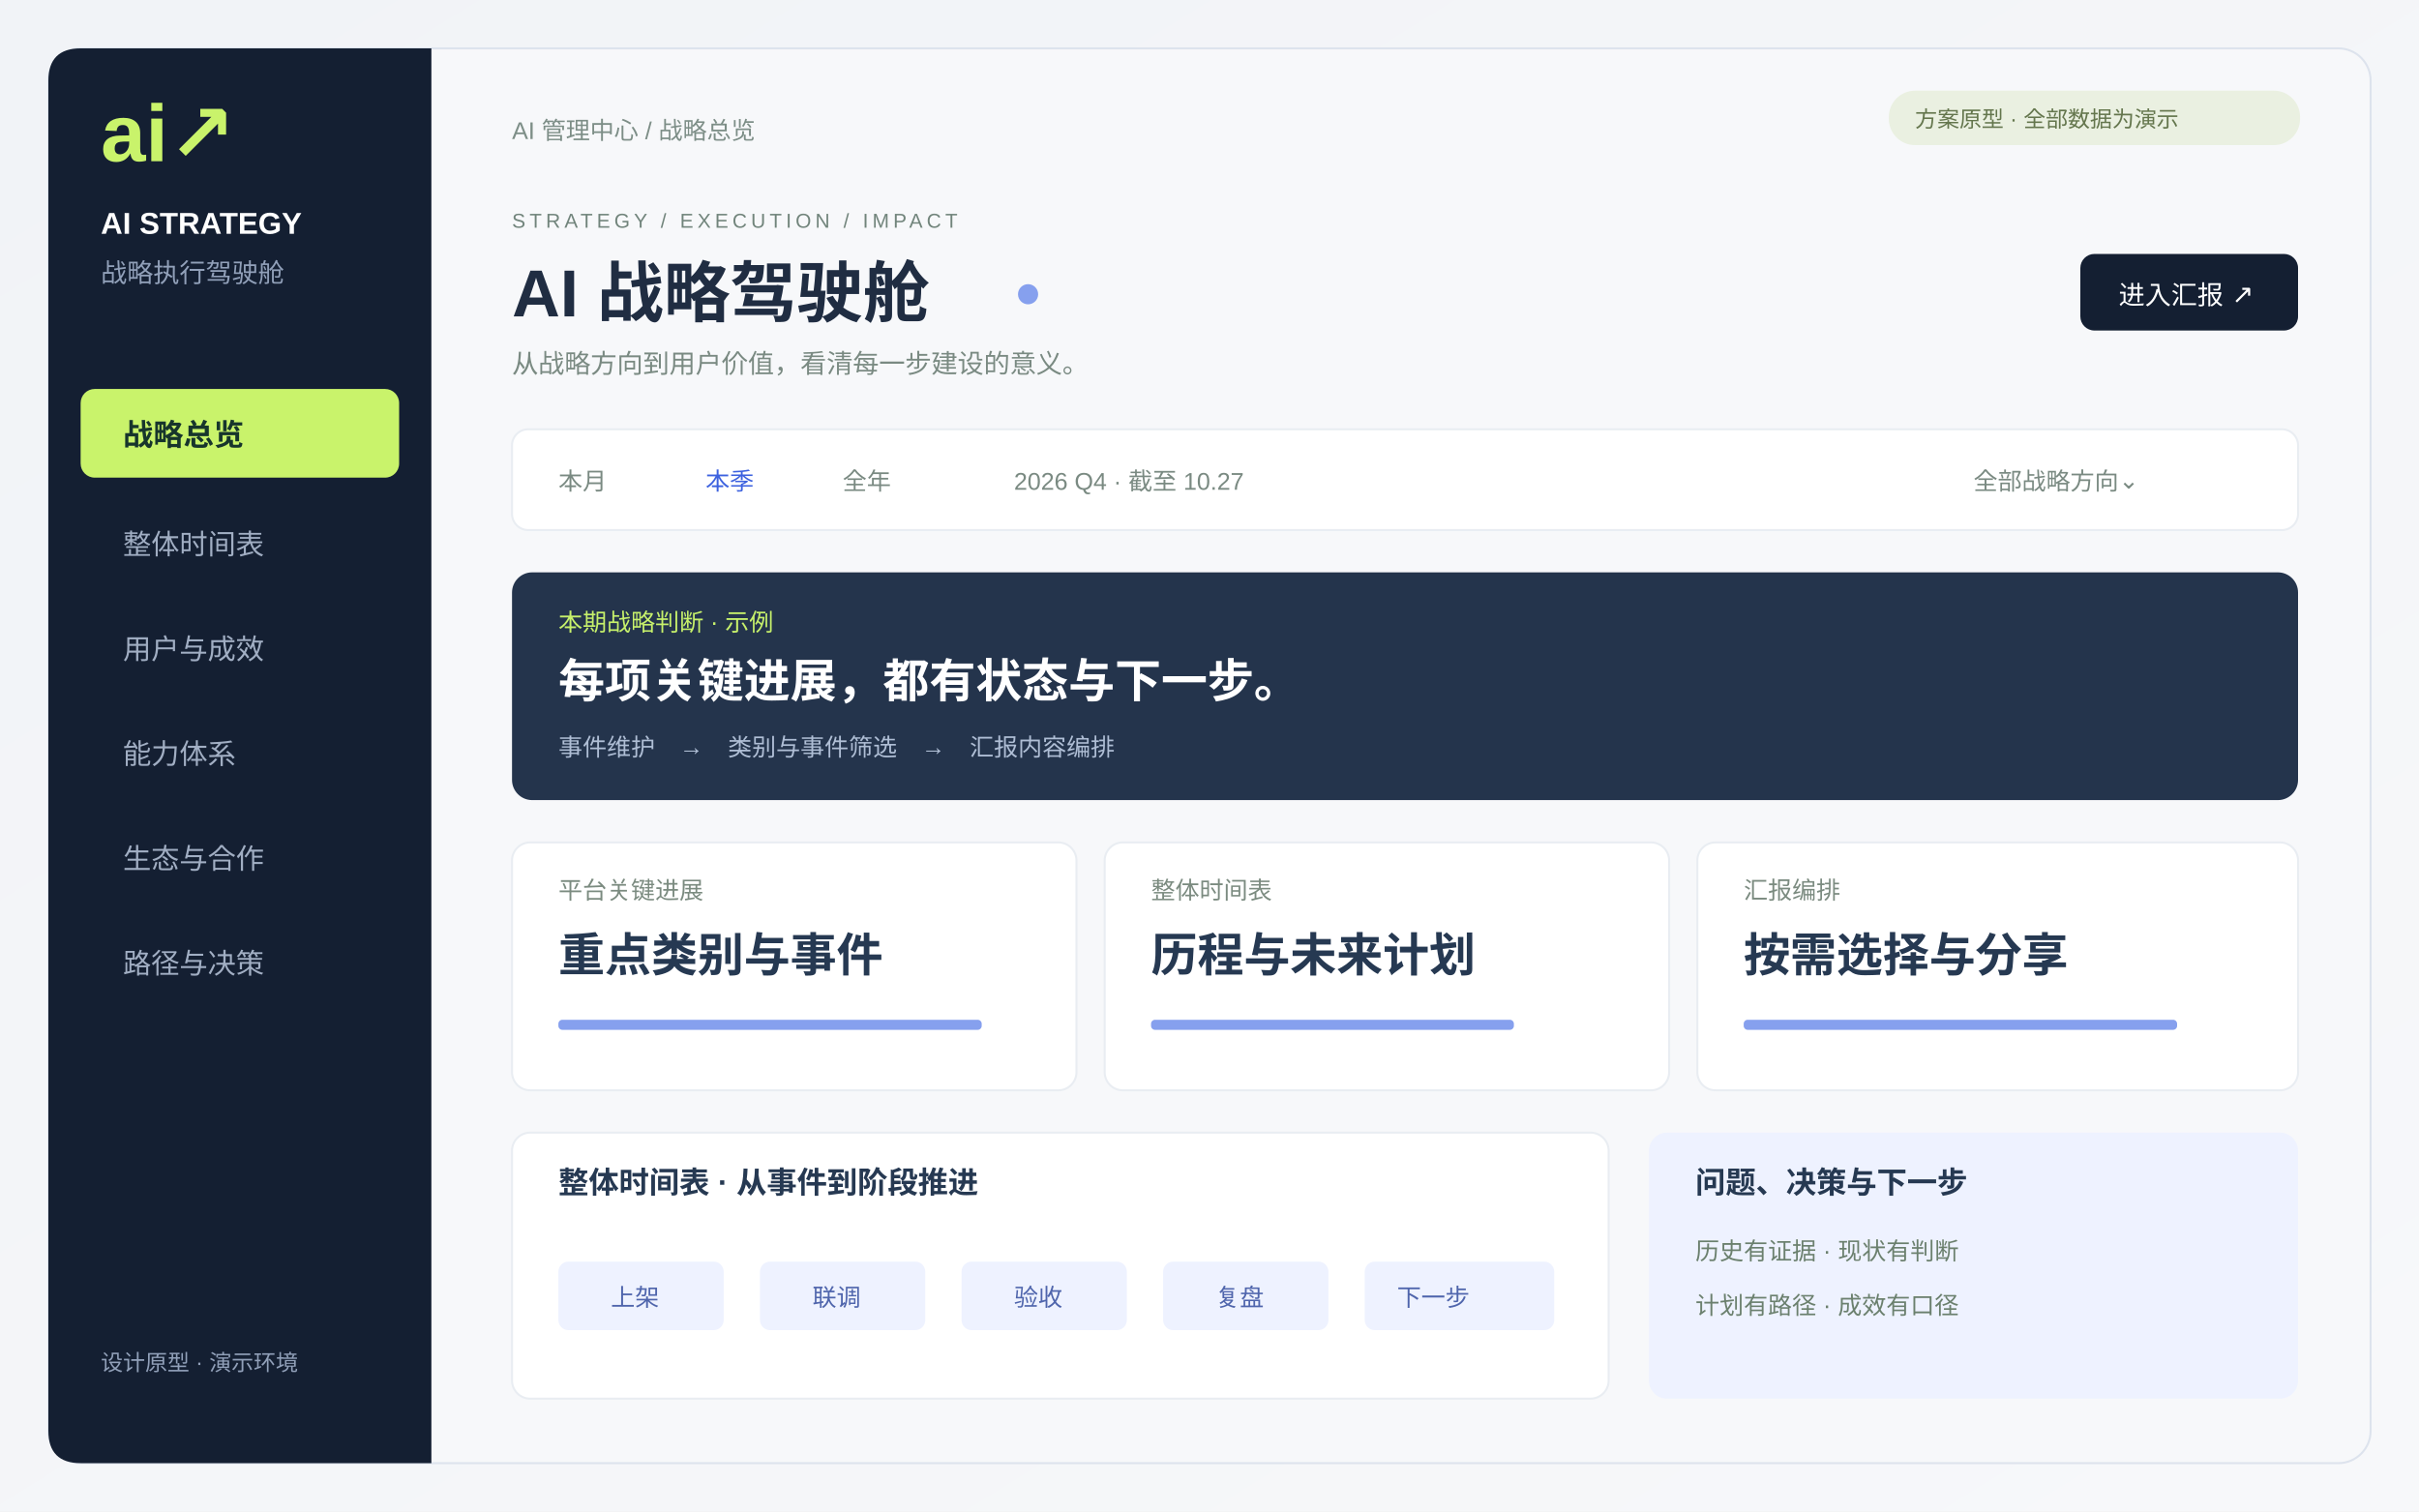
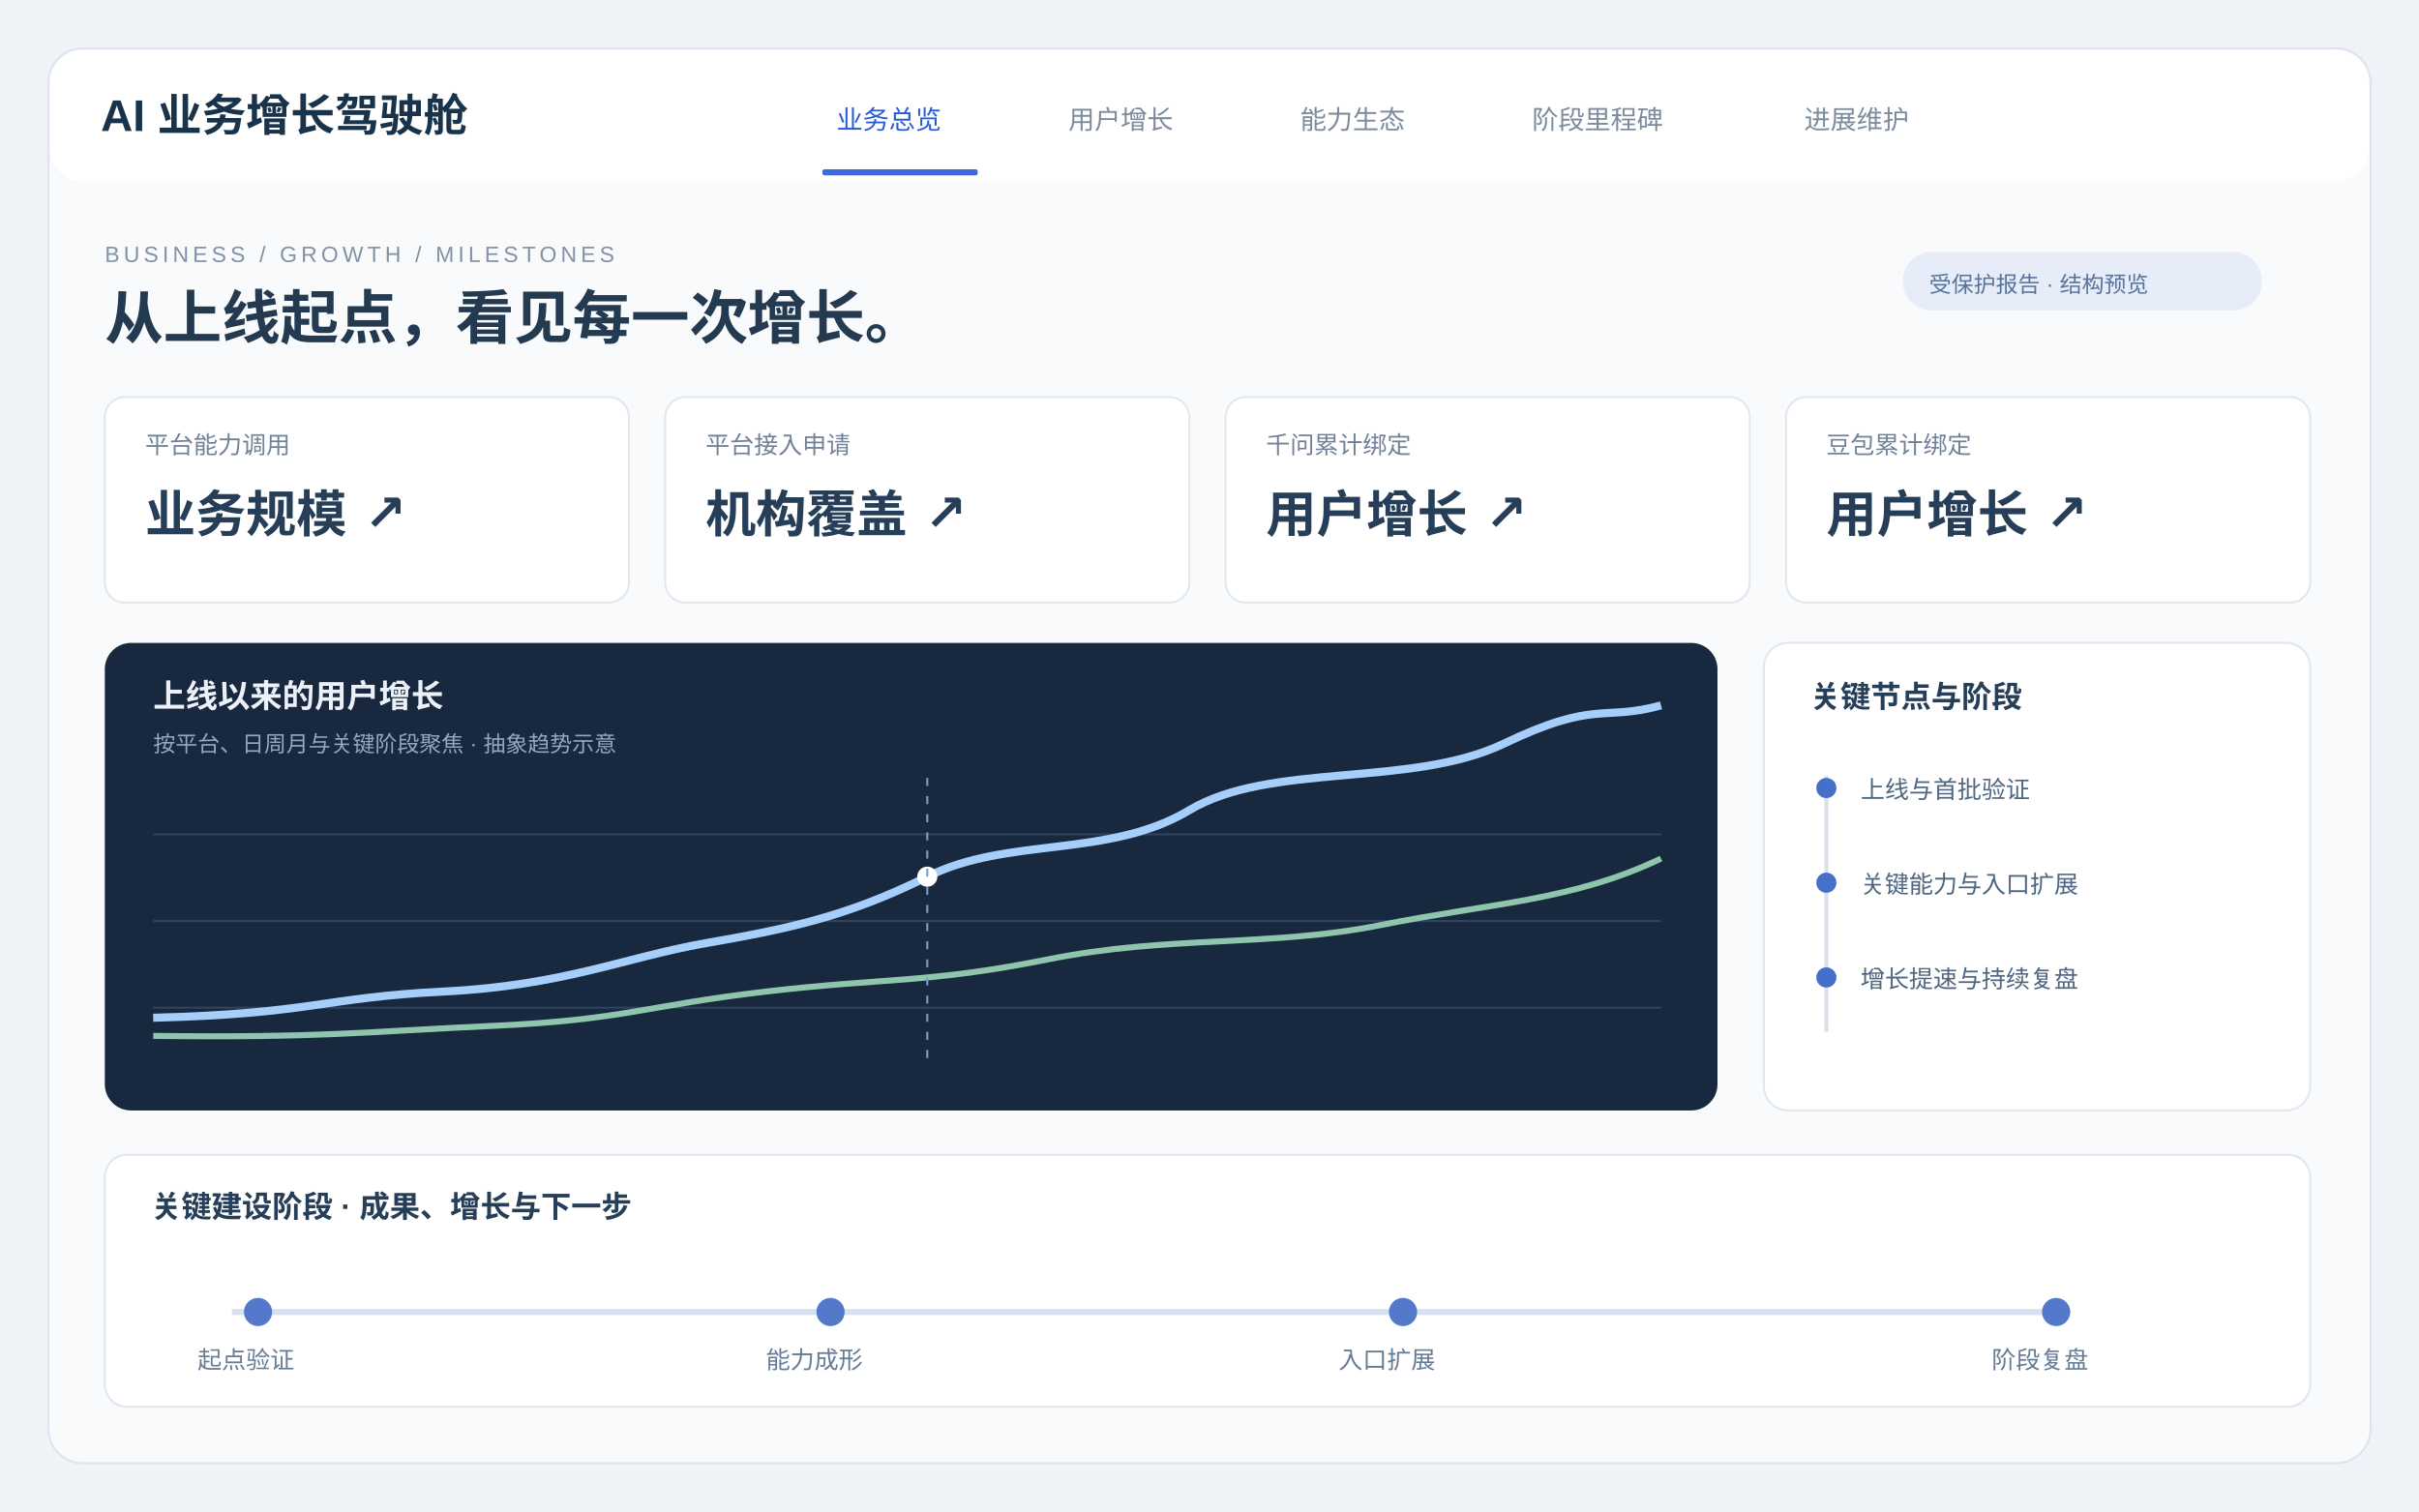
<svg xmlns="http://www.w3.org/2000/svg" width="1200" height="750" viewBox="0 0 1200 750">
-   <defs>
-     <linearGradient id="bg" x2="1" y2="1">
-       <stop stop-color="#f1f3f7" />
-       <stop offset="1" stop-color="#f7f8fa" />
-     </linearGradient>
-   </defs>
-   <rect width="1200" height="750" fill="url(#bg)" />
-   <rect x="24" y="24" width="1152" height="702" rx="16" fill="#f7f8fa" stroke="#dde3ed" />
-   <path d="M40 24h174v702H40q-16 0-16-16V40q0-16 16-16" fill="#141f32" />
+   <rect width="1200" height="750" fill="#eff2f6" />
  <g font-family="Arial, PingFang SC, Microsoft YaHei, sans-serif">
-     <text x="50" y="80" fill="#c9f36b" font-size="40" font-weight="700">ai↗</text>
-     <text x="50" y="116" fill="#fff" font-size="15" font-weight="700">AI STRATEGY</text>
-     <text x="50" y="140" fill="#91a0b9" font-size="13">战略执行驾驶舱</text>
-     <rect x="40" y="193" width="158" height="44" rx="7" fill="#c9f36b" />
-     <text x="61" y="221" fill="#17352c" font-size="15" font-weight="700">战略总览</text>
-     <g fill="#a1aec3" font-size="14">
-       <text x="61" y="275">整体时间表</text>
-       <text x="61" y="327">用户与成效</text>
-       <text x="61" y="379">能力体系</text>
-       <text x="61" y="431">生态与合作</text>
-       <text x="61" y="483">路径与决策</text>
+     <rect x="24" y="24" width="1152" height="702" rx="17" fill="#f9fafc" stroke="#dde4ef" />
+     <rect x="25" y="25" width="1150" height="65" rx="16" fill="#fff" />
+     <text x="50" y="65" font-size="22" font-weight="700" fill="#19334b">AI 业务增长驾驶舱</text>
+     <g font-size="13" fill="#7c8b9d">
+       <text x="415" y="64" fill="#285cd7">业务总览</text>
+       <text x="530" y="64">用户增长</text>
+       <text x="645" y="64">能力生态</text>
+       <text x="760" y="64">阶段里程碑</text>
+       <text x="895" y="64">进展维护</text>
    </g>
-     <text x="50" y="680" fill="#91a0b9" font-size="11">设计原型 · 演示环境</text>
-     <text x="254" y="69" fill="#7d8e87" font-size="12">AI 管理中心 / 战略总览</text>
-     <rect x="937" y="45" width="204" height="27" rx="13" fill="#eaf0e1" />
-     <text x="950" y="63" fill="#64764d" font-size="11">方案原型 · 全部数据为演示</text>
-     <text x="254" y="113" fill="#71847b" font-size="10" letter-spacing="2">STRATEGY / EXECUTION / IMPACT</text>
-     <text x="254" y="157" fill="#202d42" font-size="33" font-weight="700">AI 战略驾驶舱</text>
-     <circle cx="510" cy="146" r="5" fill="#86a0ee" />
-     <text x="254" y="185" fill="#7a8a82" font-size="13">从战略方向到用户价值，看清每一步建设的意义。</text>
-     <rect x="1032" y="126" width="108" height="38" rx="7" fill="#141f32" />
-     <text x="1051" y="151" fill="#fff" font-size="13">进入汇报 ↗</text>
-     <rect x="254" y="213" width="886" height="50" rx="8" fill="#fff" stroke="#e9edf2" />
-     <rect x="335" y="222" width="60" height="32" rx="5" fill="#ffffff" />
-     <g fill="#7a8a82" font-size="12">
-       <text x="277" y="243">本月</text>
-       <text x="350" y="243" fill="#3d62df">本季</text>
-       <text x="418" y="243">全年</text>
-       <text x="503" y="243">2026 Q4 · 截至 10.27</text>
-       <text x="979" y="243">全部战略方向⌄</text>
+     <rect x="408" y="84" width="77" height="3" rx="1" fill="#3e68dc" />
+     <text x="52" y="130" font-size="11" fill="#8291a4" letter-spacing="2">BUSINESS / GROWTH / MILESTONES</text>
+     <text x="52" y="168" font-size="29" font-weight="700" fill="#243a51">从上线起点，看见每一次增长。</text>
+     <rect x="944" y="125" width="178" height="29" rx="14" fill="#e6edf8" />
+     <text x="957" y="145" font-size="11" fill="#597398">受保护报告 · 结构预览</text>
+     <g fill="#fff" stroke="#e1e7ef">
+       <rect x="52" y="197" width="260" height="102" rx="10" />
+       <rect x="330" y="197" width="260" height="102" rx="10" />
+       <rect x="608" y="197" width="260" height="102" rx="10" />
+       <rect x="886" y="197" width="260" height="102" rx="10" />
    </g>
-     <rect x="254" y="284" width="886" height="113" rx="10" fill="#24344c" />
-     <text x="277" y="313" fill="#c7f16b" font-size="12">本期战略判断 · 示例</text>
-     <text x="277" y="346" fill="#fff" font-size="23" font-weight="700">每项关键进展，都有状态与下一步。</text>
-     <text x="277" y="375" fill="#afbed5" font-size="12">事件维护　→　类别与事件筛选　→　汇报内容编排</text>
-     <g fill="#fff" stroke="#e9edf2">
-       <rect x="254" y="418" width="280" height="123" rx="9" />
-       <rect x="548" y="418" width="280" height="123" rx="9" />
-       <rect x="842" y="418" width="298" height="123" rx="9" />
+     <g fill="#718298" font-size="12">
+       <text x="72" y="225">平台能力调用</text>
+       <text x="350" y="225">平台接入申请</text>
+       <text x="628" y="225">千问累计绑定</text>
+       <text x="906" y="225">豆包累计绑定</text>
    </g>
-     <g fill="#7b8b80" font-size="12">
-       <text x="277" y="446">平台关键进展</text>
-       <text x="571" y="446">整体时间表</text>
-       <text x="865" y="446">汇报编排</text>
+     <g font-size="25" font-weight="700" fill="#263e58">
+       <text x="72" y="264">业务规模 ↗</text>
+       <text x="350" y="264">机构覆盖 ↗</text>
+       <text x="628" y="264">用户增长 ↗</text>
+       <text x="906" y="264">用户增长 ↗</text>
    </g>
-     <g fill="#263952" font-size="23" font-weight="700">
-       <text x="277" y="482">重点类别与事件</text>
-       <text x="571" y="482">历程与未来计划</text>
-       <text x="865" y="482">按需选择与分享</text>
+     <rect x="52" y="319" width="800" height="232" rx="13" fill="#17283f" />
+     <text x="76" y="351" font-size="16" fill="#ecf1f8" font-weight="700">上线以来的用户增长</text>
+     <text x="76" y="373" font-size="11" fill="#92a7c2">按平台、日周月与关键阶段聚焦 · 抽象趋势示意</text>
+     <g stroke="#30445d" stroke-width="1">
+       <path d="M76 414h748M76 457h748M76 500h748" />
    </g>
-     <g fill="#86a0ee">
-       <rect x="277" y="506" width="210" height="5" rx="2" />
-       <rect x="571" y="506" width="180" height="5" rx="2" />
-       <rect x="865" y="506" width="215" height="5" rx="2" />
+     <path d="M76 505C155 503 160 495 220 492S310 475 350 468S420 455 460 435S550 426 590 402S700 391 746 369S795 358 824 350" fill="none" stroke="#a6cefa" stroke-width="4" />
+     <path d="M76 514C160 515 180 512 245 509S320 499 380 492S460 488 520 476S630 470 685 459S780 447 824 426" fill="none" stroke="#8fc4ad" stroke-width="3" />
+     <circle cx="460" cy="435" r="5" fill="#fff" />
+     <path d="M460 386v142" stroke="#7f9dc4" stroke-dasharray="4 5" />
+     <rect x="875" y="319" width="271" height="232" rx="12" fill="#fff" stroke="#e1e7ef" />
+     <text x="898" y="351" font-size="15" fill="#263e58" font-weight="700">关键节点与阶段</text>
+     <path d="M906 385v127" stroke="#d8e2ef" stroke-width="2" />
+     <g fill="#466fc9">
+       <circle cx="906" cy="391" r="5" />
+       <circle cx="906" cy="438" r="5" />
+       <circle cx="906" cy="485" r="5" />
    </g>
-     <rect x="254" y="562" width="544" height="132" rx="9" fill="#fff" stroke="#e9edf2" />
-     <text x="277" y="592" fill="#263952" font-size="15" font-weight="700">整体时间表 · 从事件到阶段推进</text>
-     <g fill="#eef2ff">
-       <rect x="277" y="626" width="82" height="34" rx="5" />
-       <rect x="377" y="626" width="82" height="34" rx="5" />
-       <rect x="477" y="626" width="82" height="34" rx="5" />
-       <rect x="577" y="626" width="82" height="34" rx="5" />
-       <rect x="677" y="626" width="94" height="34" rx="5" />
+     <g font-size="12" fill="#4f6680">
+       <text x="923" y="396">上线与首批验证</text>
+       <text x="923" y="443">关键能力与入口扩展</text>
+       <text x="923" y="490">增长提速与持续复盘</text>
    </g>
-     <g fill="#4f65ac" font-size="12">
-       <text x="303" y="648">上架</text>
-       <text x="403" y="648">联调</text>
-       <text x="503" y="648">验收</text>
-       <text x="603" y="648">复盘</text>
-       <text x="693" y="648">下一步</text>
+     <rect x="52" y="573" width="1094" height="125" rx="11" fill="#fff" stroke="#e1e7ef" />
+     <text x="75" y="604" font-size="15" fill="#263e58" font-weight="700">关键建设阶段 · 成果、增长与下一步</text>
+     <path d="M115 651h905" stroke="#d7e1ef" stroke-width="3" />
+     <g fill="#5579ca">
+       <circle cx="128" cy="651" r="7" />
+       <circle cx="412" cy="651" r="7" />
+       <circle cx="696" cy="651" r="7" />
+       <circle cx="1020" cy="651" r="7" />
    </g>
-     <rect x="818" y="562" width="322" height="132" rx="9" fill="#eef2ff" />
-     <text x="841" y="592" fill="#263952" font-size="15" font-weight="700">问题、决策与下一步</text>
-     <g fill="#6b806e" font-size="12">
-       <text x="841" y="625">历史有证据 · 现状有判断</text>
-       <text x="841" y="652">计划有路径 · 成效有口径</text>
+     <g font-size="12" fill="#657c96">
+       <text x="98" y="679">起点验证</text>
+       <text x="380" y="679">能力成形</text>
+       <text x="664" y="679">入口扩展</text>
+       <text x="988" y="679">阶段复盘</text>
    </g>
  </g>
</svg>
